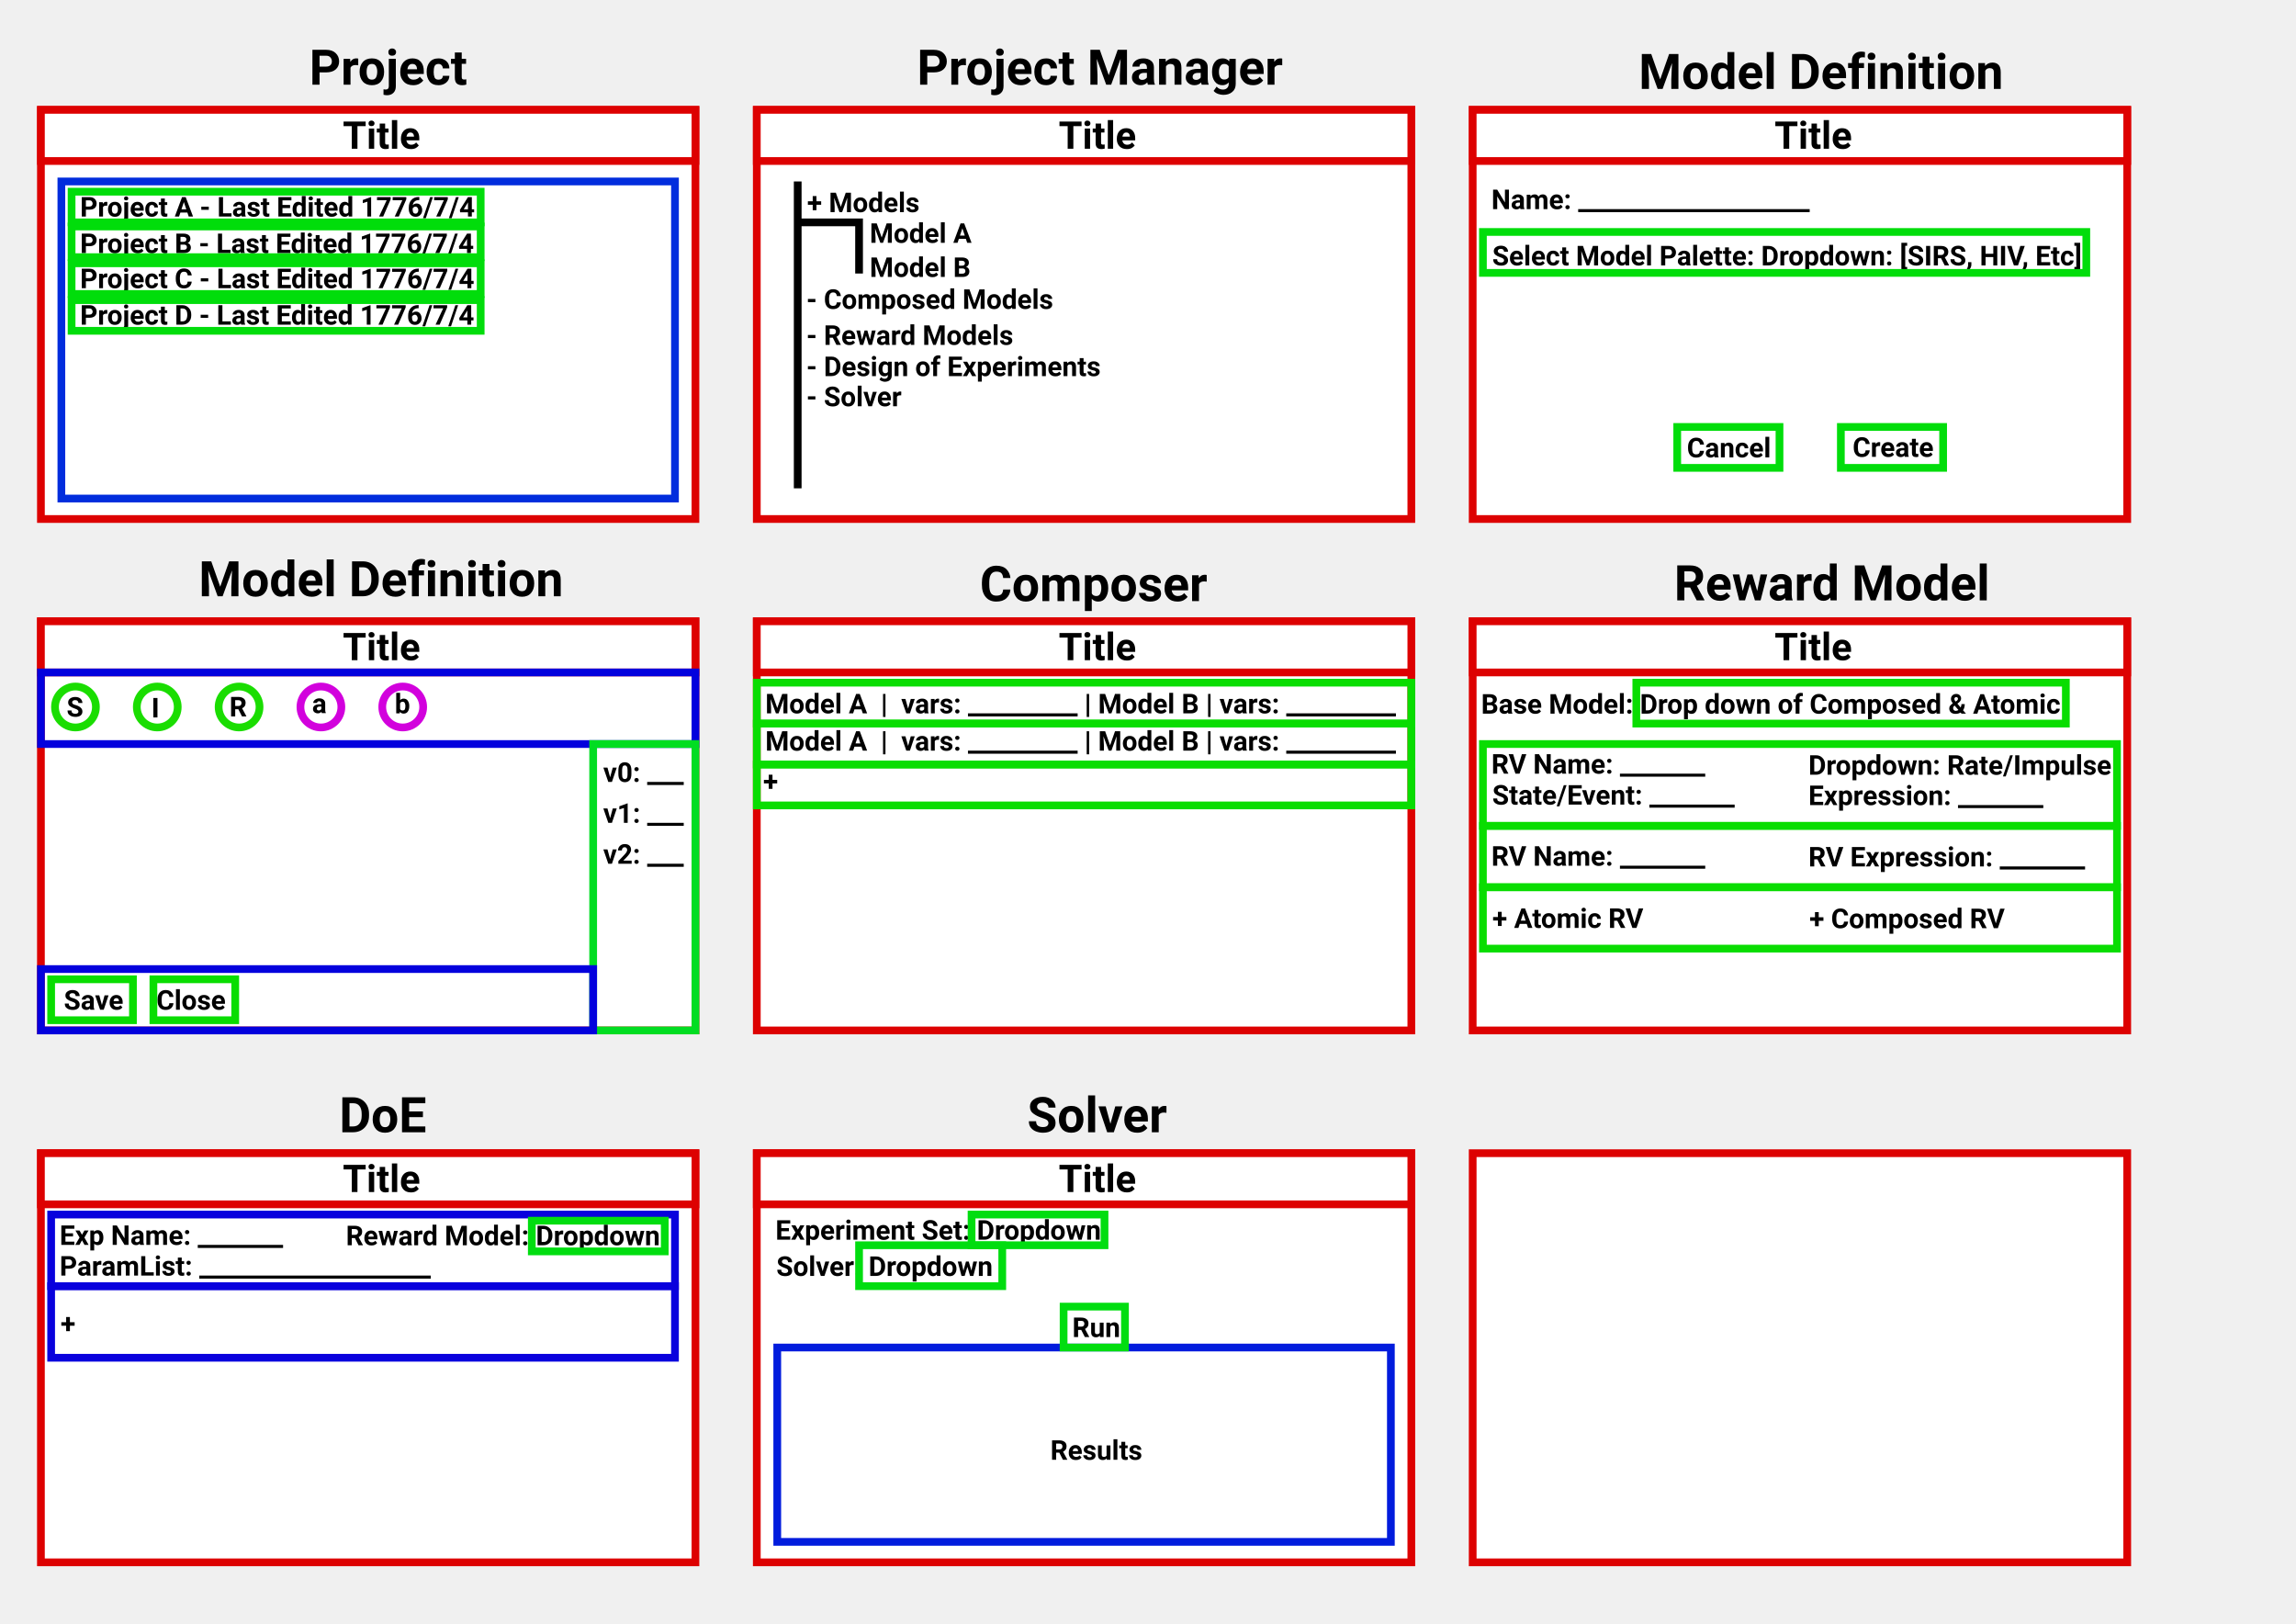
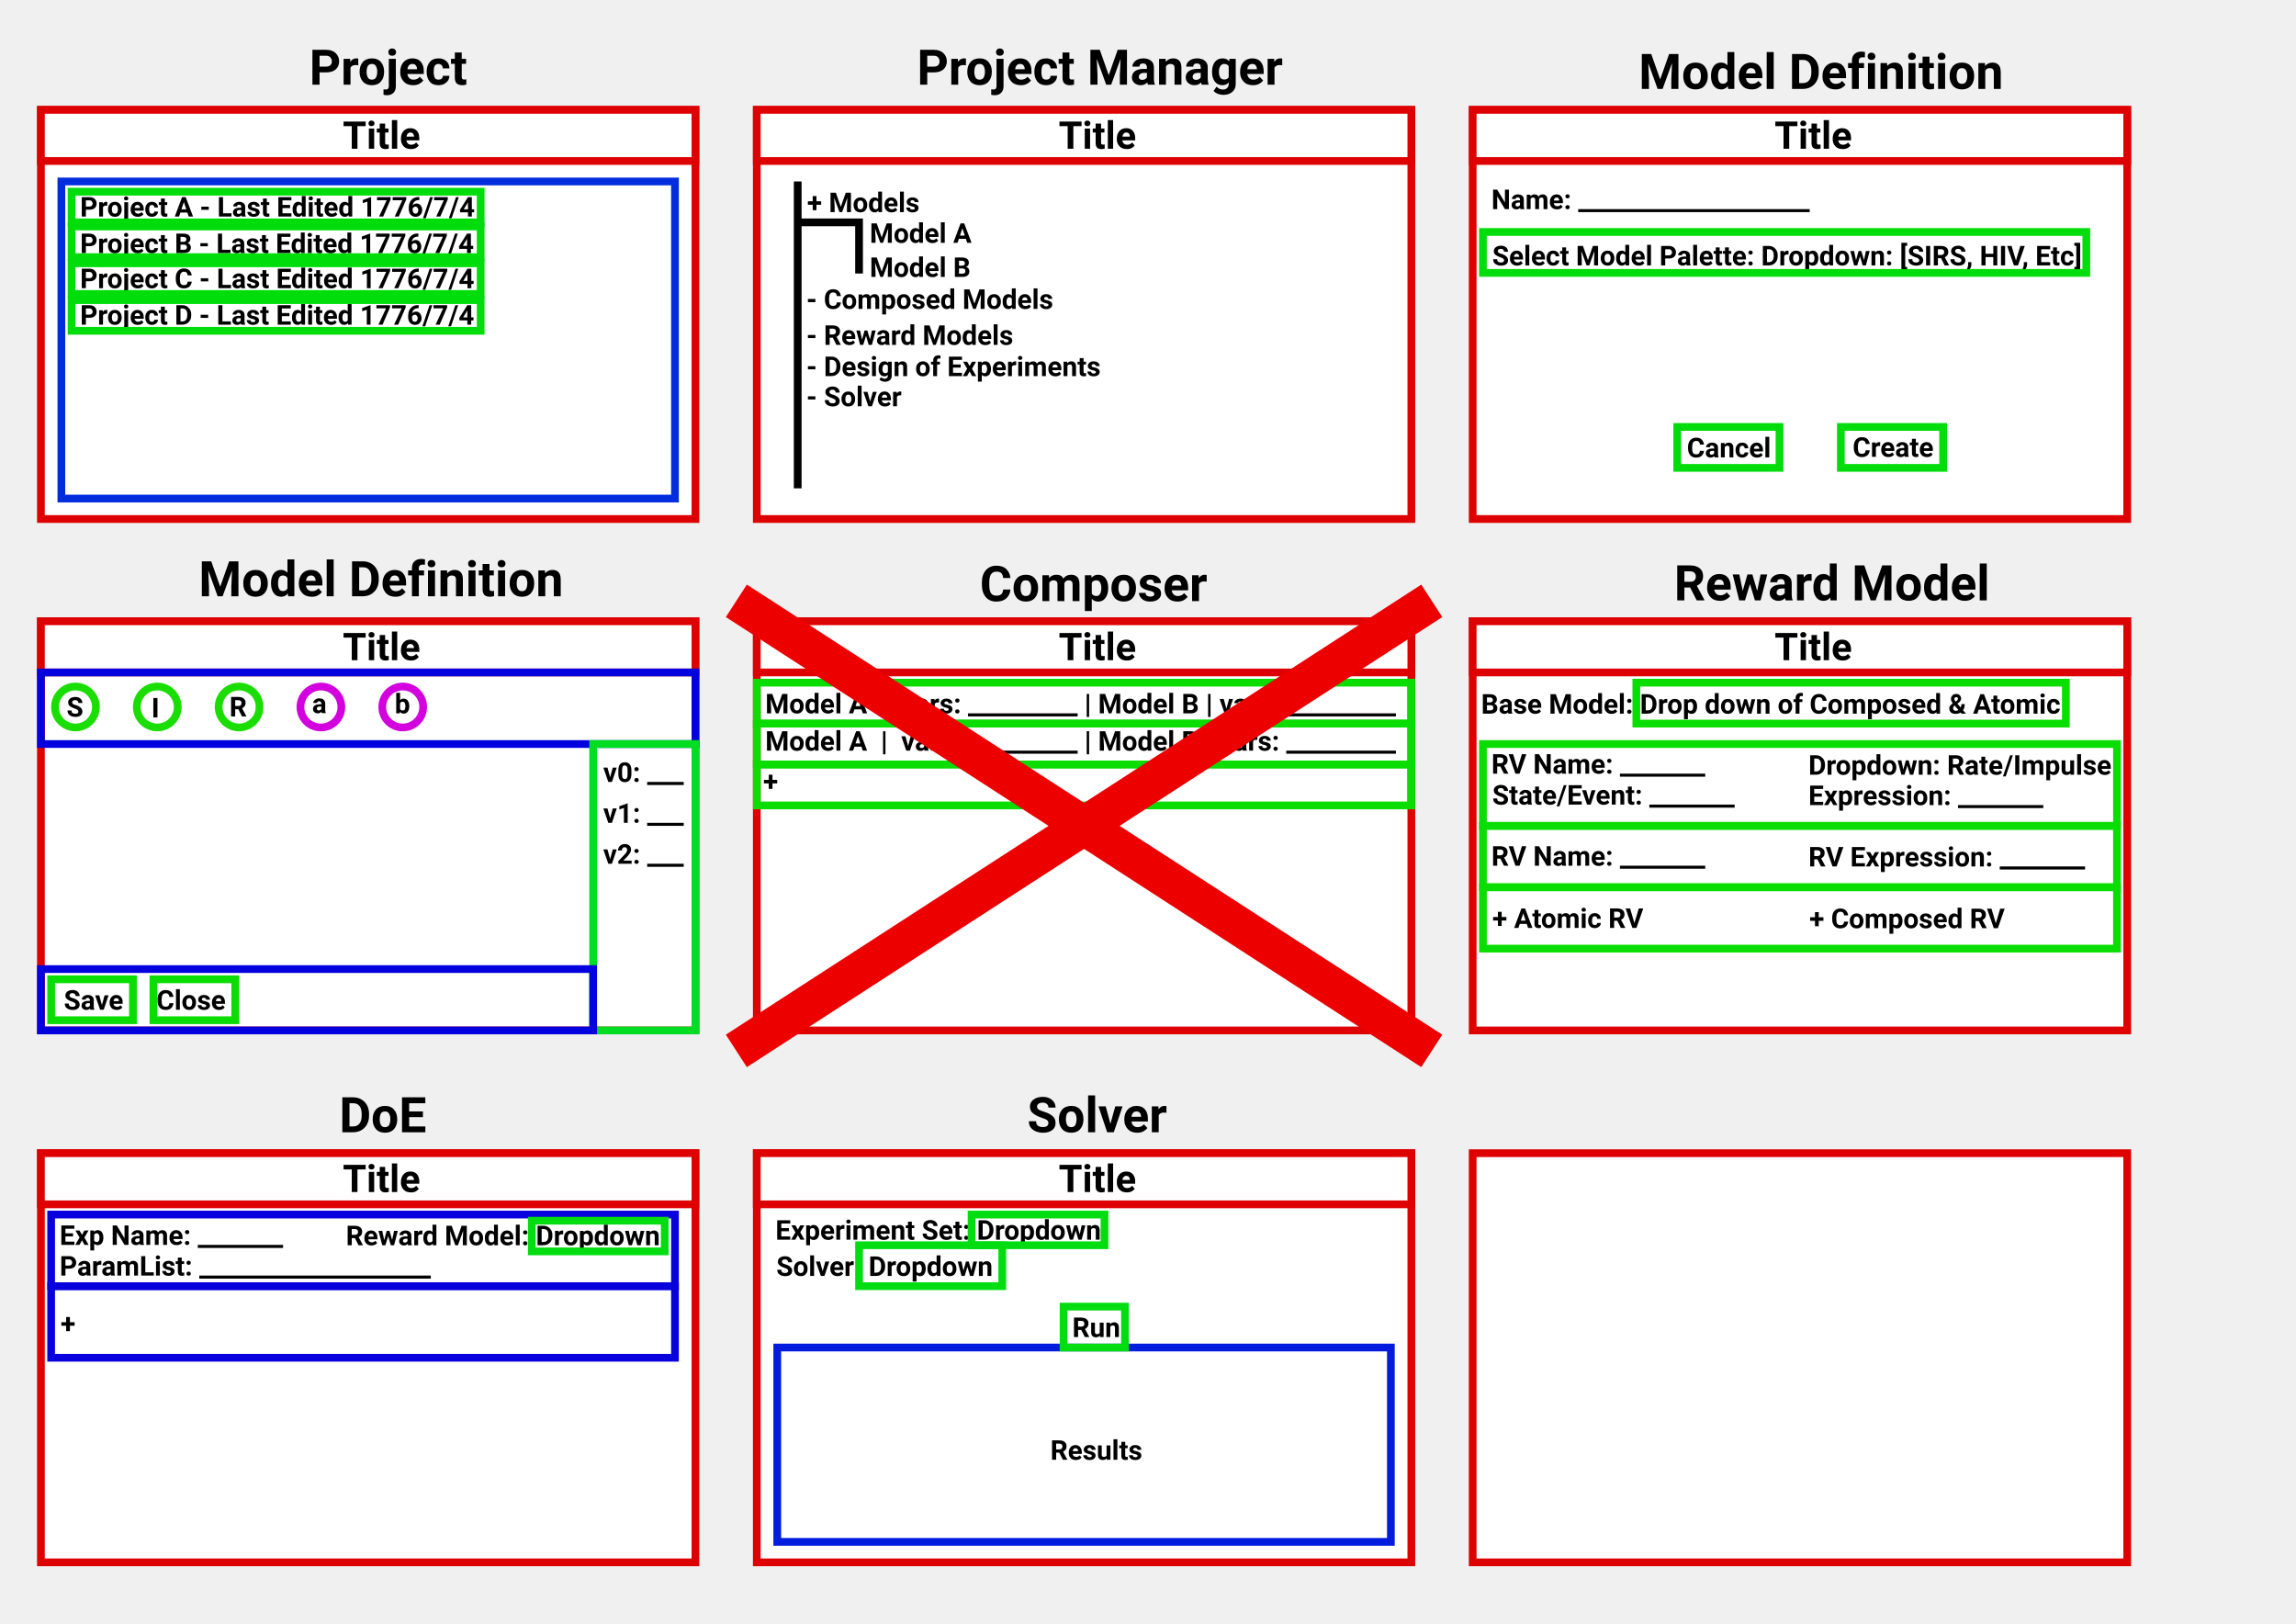
<svg xmlns="http://www.w3.org/2000/svg" width="297mm" height="210mm" viewBox="0 0 297 210" version="1.1" id="svg8">
  <defs id="defs2" />
  <g id="layer1" transform="translate(0,-87)">
    <rect style="opacity:1;fill:#ffffff;fill-opacity:1;stroke:#dd0101;stroke-width:1;stroke-miterlimit:4;stroke-dasharray:none;stroke-dashoffset:0;stroke-opacity:1" id="rect827" width="84.667" height="52.917" x="5.292" y="101.208" />
    <text xml:space="preserve" style="font-style:normal;font-variant:normal;font-weight:bold;font-stretch:normal;font-size:6.35px;line-height:1.25;font-family:Roboto;-inkscape-font-specification:'Roboto Bold';letter-spacing:0px;word-spacing:0px;fill:#000000;fill-opacity:1;stroke:none;stroke-width:0.265" x="40.007" y="97.956" id="text831">
      <tspan id="tspan829" x="40.007" y="97.956" style="stroke-width:0.265">Project</tspan>
    </text>
    <rect y="101.208" x="190.5" height="52.917" width="84.667" id="rect833" style="opacity:1;fill:#ffffff;fill-opacity:1;stroke:#dd0101;stroke-width:1;stroke-miterlimit:4;stroke-dasharray:none;stroke-dashoffset:0;stroke-opacity:1" />
    <text xml:space="preserve" style="font-style:normal;font-variant:normal;font-weight:bold;font-stretch:normal;font-size:6.35px;line-height:1.25;font-family:Roboto;-inkscape-font-specification:'Roboto Bold';letter-spacing:0px;word-spacing:0px;fill:#000000;fill-opacity:1;stroke:none;stroke-width:0.265" x="211.972" y="98.5" id="text837">
      <tspan id="tspan835" x="211.972" y="98.5" style="stroke-width:0.265">Model Definition</tspan>
    </text>
    <rect style="opacity:1;fill:#ffffff;fill-opacity:1;stroke:#dd0101;stroke-width:1;stroke-miterlimit:4;stroke-dasharray:none;stroke-dashoffset:0;stroke-opacity:1" id="rect839" width="84.667" height="52.917" x="97.896" y="101.208" />
    <rect y="167.354" x="5.292" height="52.917" width="84.667" id="rect841" style="opacity:1;fill:#ffffff;fill-opacity:1;stroke:#dd0101;stroke-width:1;stroke-miterlimit:4;stroke-dasharray:none;stroke-dashoffset:0;stroke-opacity:1" />
    <rect style="opacity:1;fill:#ffffff;fill-opacity:1;stroke:#dd0101;stroke-width:1;stroke-miterlimit:4;stroke-dasharray:none;stroke-dashoffset:0;stroke-opacity:1" id="rect843" width="84.667" height="52.917" x="97.896" y="167.354" />
    <rect y="167.354" x="190.5" height="52.917" width="84.667" id="rect845" style="opacity:1;fill:#ffffff;fill-opacity:1;stroke:#dd0101;stroke-width:1;stroke-miterlimit:4;stroke-dasharray:none;stroke-dashoffset:0;stroke-opacity:1" />
    <rect style="opacity:1;fill:#ffffff;fill-opacity:1;stroke:#dd0101;stroke-width:1;stroke-miterlimit:4;stroke-dasharray:none;stroke-dashoffset:0;stroke-opacity:1" id="rect847" width="84.667" height="52.917" x="5.292" y="236.146" />
    <rect y="236.146" x="97.896" height="52.917" width="84.667" id="rect849" style="opacity:1;fill:#ffffff;fill-opacity:1;stroke:#dd0101;stroke-width:1;stroke-miterlimit:4;stroke-dasharray:none;stroke-dashoffset:0;stroke-opacity:1" />
    <rect style="opacity:1;fill:#ffffff;fill-opacity:1;stroke:#dd0101;stroke-width:1;stroke-miterlimit:4;stroke-dasharray:none;stroke-dashoffset:0;stroke-opacity:1" id="rect851" width="84.667" height="52.917" x="190.5" y="236.146" />
    <rect style="opacity:1;fill:#ffffff;fill-opacity:1;stroke:#dd0101;stroke-width:1;stroke-miterlimit:4;stroke-dasharray:none;stroke-dashoffset:0;stroke-opacity:1" id="rect853" width="84.667" height="6.615" x="5.292" y="101.208" />
    <text xml:space="preserve" style="font-style:normal;font-variant:normal;font-weight:bold;font-stretch:normal;font-size:6.35px;line-height:1.25;font-family:Roboto;-inkscape-font-specification:'Roboto Bold';letter-spacing:0px;word-spacing:0px;fill:#000000;fill-opacity:1;stroke:none;stroke-width:0.265" x="44.347" y="106.235" id="text857">
      <tspan id="tspan855" x="44.347" y="106.235" style="font-size:4.939px;stroke-width:0.265">Title</tspan>
    </text>
    <rect y="101.208" x="190.5" height="6.615" width="84.667" id="rect865" style="opacity:1;fill:#ffffff;fill-opacity:1;stroke:#dd0101;stroke-width:1;stroke-miterlimit:4;stroke-dasharray:none;stroke-dashoffset:0;stroke-opacity:1" />
    <text id="text869" y="106.235" x="229.556" style="font-style:normal;font-variant:normal;font-weight:bold;font-stretch:normal;font-size:6.35px;line-height:1.25;font-family:Roboto;-inkscape-font-specification:'Roboto Bold';letter-spacing:0px;word-spacing:0px;fill:#000000;fill-opacity:1;stroke:none;stroke-width:0.265" xml:space="preserve">
      <tspan style="font-size:4.939px;stroke-width:0.265" y="106.235" x="229.556" id="tspan867">Title</tspan>
    </text>
    <rect style="opacity:1;fill:#ffffff;fill-opacity:1;stroke:#012ddd;stroke-width:1;stroke-miterlimit:4;stroke-dasharray:none;stroke-dashoffset:0;stroke-opacity:1" id="rect893" width="79.375" height="41.01" x="7.938" y="110.469" />
    <text xml:space="preserve" style="font-style:normal;font-variant:normal;font-weight:bold;font-stretch:normal;font-size:3.528px;line-height:1.25;font-family:Roboto;-inkscape-font-specification:'Roboto Bold';letter-spacing:0px;word-spacing:0px;fill:#000000;fill-opacity:1;stroke:none;stroke-width:0.265" x="10.359" y="115.008" id="text897">
      <tspan id="tspan895" x="10.359" y="115.008" style="stroke-width:0.265">Project A - Last Edited 1776/7/4</tspan>
    </text>
    <text id="text901" y="119.729" x="10.359" style="font-style:normal;font-variant:normal;font-weight:bold;font-stretch:normal;font-size:3.528px;line-height:1.25;font-family:Roboto;-inkscape-font-specification:'Roboto Bold';letter-spacing:0px;word-spacing:0px;fill:#000000;fill-opacity:1;stroke:none;stroke-width:0.265" xml:space="preserve">
      <tspan style="stroke-width:0.265" y="119.729" x="10.359" id="tspan899">Project B - Last Edited 1776/7/4</tspan>
    </text>
    <text xml:space="preserve" style="font-style:normal;font-variant:normal;font-weight:bold;font-stretch:normal;font-size:3.528px;line-height:1.25;font-family:Roboto;-inkscape-font-specification:'Roboto Bold';letter-spacing:0px;word-spacing:0px;fill:#000000;fill-opacity:1;stroke:none;stroke-width:0.265" x="10.359" y="124.268" id="text905">
      <tspan id="tspan903" x="10.359" y="124.268" style="stroke-width:0.265">Project C - Last Edited 1776/7/4</tspan>
    </text>
    <text id="text909" y="128.99" x="10.359" style="font-style:normal;font-variant:normal;font-weight:bold;font-stretch:normal;font-size:3.528px;line-height:1.25;font-family:Roboto;-inkscape-font-specification:'Roboto Bold';letter-spacing:0px;word-spacing:0px;fill:#000000;fill-opacity:1;stroke:none;stroke-width:0.265" xml:space="preserve">
      <tspan style="stroke-width:0.265" y="128.99" x="10.359" id="tspan907">Project D - Last Edited 1776/7/4</tspan>
    </text>
    <rect style="opacity:1;fill:none;fill-opacity:1;stroke:#01dd0b;stroke-width:1;stroke-miterlimit:4;stroke-dasharray:none;stroke-dashoffset:0;stroke-opacity:1" id="rect913" width="52.917" height="3.969" x="9.26" y="111.792" />
    <rect y="116.29" x="9.26" height="3.969" width="52.917" id="rect915" style="opacity:1;fill:none;fill-opacity:1;stroke:#01dd0b;stroke-width:1;stroke-miterlimit:4;stroke-dasharray:none;stroke-dashoffset:0;stroke-opacity:1" />
    <rect style="opacity:1;fill:none;fill-opacity:1;stroke:#01dd0b;stroke-width:1;stroke-miterlimit:4;stroke-dasharray:none;stroke-dashoffset:0;stroke-opacity:1" id="rect917" width="52.917" height="3.969" x="9.26" y="121.052" />
    <rect y="125.815" x="9.26" height="3.969" width="52.917" id="rect919" style="opacity:1;fill:none;fill-opacity:1;stroke:#01dd0b;stroke-width:1;stroke-miterlimit:4;stroke-dasharray:none;stroke-dashoffset:0;stroke-opacity:1" />
    <text xml:space="preserve" style="font-style:normal;font-variant:normal;font-weight:bold;font-stretch:normal;font-size:3.528px;line-height:1.25;font-family:Roboto;-inkscape-font-specification:'Roboto Bold';letter-spacing:0px;word-spacing:0px;fill:#000000;fill-opacity:1;stroke:none;stroke-width:0.265" x="193.027" y="121.324" id="text923">
      <tspan id="tspan921" x="193.027" y="121.324" style="stroke-width:0.265">Select Model Palette: Dropdown: [SIRS, HIV, Etc]</tspan>
    </text>
    <text xml:space="preserve" style="font-style:normal;font-variant:normal;font-weight:bold;font-stretch:normal;font-size:3.528px;line-height:1.25;font-family:Roboto;-inkscape-font-specification:'Roboto Bold';letter-spacing:0px;word-spacing:0px;fill:#000000;fill-opacity:1;stroke:none;stroke-width:0.265" x="192.922" y="114.048" id="text927">
      <tspan id="tspan925" x="192.922" y="114.048" style="stroke-width:0.265">Name: ___________________</tspan>
    </text>
    <text xml:space="preserve" style="font-style:normal;font-variant:normal;font-weight:bold;font-stretch:normal;font-size:3.528px;line-height:1.25;font-family:Roboto;-inkscape-font-specification:'Roboto Bold';letter-spacing:0px;word-spacing:0px;fill:#000000;fill-opacity:1;stroke:none;stroke-width:0.265" x="239.658" y="146.084" id="text931">
      <tspan id="tspan929" x="239.658" y="146.084" style="stroke-width:0.265">Create</tspan>
    </text>
    <text xml:space="preserve" style="font-style:normal;font-variant:normal;font-weight:bold;font-stretch:normal;font-size:3.528px;line-height:1.25;font-family:Roboto;-inkscape-font-specification:'Roboto Bold';letter-spacing:0px;word-spacing:0px;fill:#000000;fill-opacity:1;stroke:none;stroke-width:0.265" x="218.219" y="146.153" id="text935">
      <tspan id="tspan933" x="218.219" y="146.153" style="stroke-width:0.265">Cancel</tspan>
    </text>
    <rect style="opacity:1;fill:none;fill-opacity:1;stroke:#01dd0b;stroke-width:1;stroke-miterlimit:4;stroke-dasharray:none;stroke-dashoffset:0;stroke-opacity:1" id="rect937" width="13.229" height="5.292" x="216.958" y="142.219" />
    <rect style="opacity:1;fill:none;fill-opacity:1;stroke:#01dd0b;stroke-width:1;stroke-miterlimit:4;stroke-dasharray:none;stroke-dashoffset:0;stroke-opacity:1" id="rect939" width="13.229" height="5.292" x="238.125" y="142.219" />
    <rect style="opacity:1;fill:none;fill-opacity:1;stroke:#01dd0b;stroke-width:1;stroke-miterlimit:4;stroke-dasharray:none;stroke-dashoffset:0;stroke-opacity:1" id="rect941" width="78.052" height="5.292" x="191.823" y="117.001" />
    <rect y="101.208" x="97.896" height="6.615" width="84.667" id="rect943" style="opacity:1;fill:#ffffff;fill-opacity:1;stroke:#dd0101;stroke-width:1;stroke-miterlimit:4;stroke-dasharray:none;stroke-dashoffset:0;stroke-opacity:1" />
    <text id="text947" y="106.235" x="136.952" style="font-style:normal;font-variant:normal;font-weight:bold;font-stretch:normal;font-size:6.35px;line-height:1.25;font-family:Roboto;-inkscape-font-specification:'Roboto Bold';letter-spacing:0px;word-spacing:0px;fill:#000000;fill-opacity:1;stroke:none;stroke-width:0.265" xml:space="preserve">
      <tspan style="font-size:4.939px;stroke-width:0.265" y="106.235" x="136.952" id="tspan945">Title</tspan>
    </text>
    <path style="fill:none;stroke:#000000;stroke-width:1;stroke-linecap:butt;stroke-linejoin:miter;stroke-opacity:1;stroke-miterlimit:4;stroke-dasharray:none" d="m 103.188,110.469 v 39.688" id="path949" />
    <text xml:space="preserve" style="font-style:normal;font-variant:normal;font-weight:bold;font-stretch:normal;font-size:3.528px;line-height:1.25;font-family:Roboto;-inkscape-font-specification:'Roboto Bold';letter-spacing:0px;word-spacing:0px;fill:#000000;fill-opacity:1;stroke:none;stroke-width:0.265" x="104.412" y="114.438" id="text953">
      <tspan id="tspan951" x="104.412" y="114.438" style="stroke-width:0.265">+ Models</tspan>
    </text>
    <text xml:space="preserve" style="font-style:normal;font-variant:normal;font-weight:bold;font-stretch:normal;font-size:3.528px;line-height:1.25;font-family:Roboto;-inkscape-font-specification:'Roboto Bold';letter-spacing:0px;word-spacing:0px;fill:#000000;fill-opacity:1;stroke:none;stroke-width:0.265" x="104.321" y="126.95" id="text957">
      <tspan id="tspan955" x="104.321" y="126.95" style="stroke-width:0.265">- Composed Models</tspan>
    </text>
    <text xml:space="preserve" style="font-style:normal;font-variant:normal;font-weight:bold;font-stretch:normal;font-size:3.528px;line-height:1.25;font-family:Roboto;-inkscape-font-specification:'Roboto Bold';letter-spacing:0px;word-spacing:0px;fill:#000000;fill-opacity:1;stroke:none;stroke-width:0.265" x="104.321" y="131.601" id="text961">
      <tspan id="tspan959" x="104.321" y="131.601" style="stroke-width:0.265">- Reward Models</tspan>
    </text>
    <text xml:space="preserve" style="font-style:normal;font-variant:normal;font-weight:bold;font-stretch:normal;font-size:3.528px;line-height:1.25;font-family:Roboto;-inkscape-font-specification:'Roboto Bold';letter-spacing:0px;word-spacing:0px;fill:#000000;fill-opacity:1;stroke:none;stroke-width:0.265" x="112.503" y="118.406" id="text965">
      <tspan id="tspan963" x="112.503" y="118.406" style="stroke-width:0.265">Model A</tspan>
      <tspan x="112.503" y="122.816" style="stroke-width:0.265" id="tspan967">Model B</tspan>
    </text>
    <path style="fill:none;stroke:#000000;stroke-width:1;stroke-linecap:butt;stroke-linejoin:miter;stroke-opacity:1;stroke-miterlimit:4;stroke-dasharray:none" d="m 111.125,122.375 v -6.615 l -7.938,0" id="path969" />
    <text xml:space="preserve" style="font-style:normal;font-variant:normal;font-weight:bold;font-stretch:normal;font-size:3.528px;line-height:1.25;font-family:Roboto;-inkscape-font-specification:'Roboto Bold';letter-spacing:0px;word-spacing:0px;fill:#000000;fill-opacity:1;stroke:none;stroke-width:0.265" x="104.321" y="135.64" id="text973">
      <tspan id="tspan971" x="104.321" y="135.64" style="stroke-width:0.265">- Design of Experiments</tspan>
    </text>
    <text xml:space="preserve" style="font-style:normal;font-variant:normal;font-weight:bold;font-stretch:normal;font-size:3.528px;line-height:1.25;font-family:Roboto;-inkscape-font-specification:'Roboto Bold';letter-spacing:0px;word-spacing:0px;fill:#000000;fill-opacity:1;stroke:none;stroke-width:0.265" x="104.321" y="139.538" id="text977">
      <tspan id="tspan975" x="104.321" y="139.538" style="stroke-width:0.265">- Solver</tspan>
    </text>
    <rect y="167.354" x="5.292" height="6.615" width="84.667" id="rect979" style="opacity:1;fill:#ffffff;fill-opacity:1;stroke:#dd0101;stroke-width:1;stroke-miterlimit:4;stroke-dasharray:none;stroke-dashoffset:0;stroke-opacity:1" />
    <text id="text983" y="172.381" x="44.347" style="font-style:normal;font-variant:normal;font-weight:bold;font-stretch:normal;font-size:6.35px;line-height:1.25;font-family:Roboto;-inkscape-font-specification:'Roboto Bold';letter-spacing:0px;word-spacing:0px;fill:#000000;fill-opacity:1;stroke:none;stroke-width:0.265" xml:space="preserve">
      <tspan style="font-size:4.939px;stroke-width:0.265" y="172.381" x="44.347" id="tspan981">Title</tspan>
    </text>
    <rect style="opacity:1;fill:none;fill-opacity:1;stroke:#0301dd;stroke-width:1;stroke-miterlimit:4;stroke-dasharray:none;stroke-dashoffset:0;stroke-opacity:1" id="rect985" width="84.667" height="9.26" x="5.292" y="173.969" />
    <circle style="opacity:1;fill:none;fill-opacity:1;stroke:#1add01;stroke-width:1;stroke-miterlimit:4;stroke-dasharray:none;stroke-dashoffset:0;stroke-opacity:1" id="path987" cx="9.76" cy="178.438" r="2.646" />
    <circle r="2.646" cy="178.438" cx="20.344" id="circle989" style="opacity:1;fill:none;fill-opacity:1;stroke:#1add01;stroke-width:1;stroke-miterlimit:4;stroke-dasharray:none;stroke-dashoffset:0;stroke-opacity:1" />
    <text xml:space="preserve" style="font-style:normal;font-variant:normal;font-weight:bold;font-stretch:normal;font-size:3.528px;line-height:1.25;font-family:Roboto;-inkscape-font-specification:'Roboto Bold';letter-spacing:0px;word-spacing:0px;fill:#000000;fill-opacity:1;stroke:none;stroke-width:0.265" x="8.612" y="179.686" id="text993">
      <tspan id="tspan991" x="8.612" y="179.686" style="stroke-width:0.265">S</tspan>
    </text>
    <text xml:space="preserve" style="font-style:normal;font-variant:normal;font-weight:bold;font-stretch:normal;font-size:3.528px;line-height:1.25;font-family:Roboto;-inkscape-font-specification:'Roboto Bold';letter-spacing:0px;word-spacing:0px;fill:#000000;fill-opacity:1;stroke:none;stroke-width:0.265" x="19.587" y="179.79" id="text997">
      <tspan id="tspan995" x="19.587" y="179.79" style="stroke-width:0.265">I</tspan>
    </text>
    <text xml:space="preserve" style="font-style:normal;font-variant:normal;font-weight:bold;font-stretch:normal;font-size:3.528px;line-height:1.25;font-family:Roboto;-inkscape-font-specification:'Roboto Bold';letter-spacing:0px;word-spacing:0px;fill:#000000;fill-opacity:1;stroke:none;stroke-width:0.265" x="29.674" y="179.652" id="text1001">
      <tspan id="tspan999" x="29.674" y="179.652" style="stroke-width:0.265">R</tspan>
    </text>
    <circle style="opacity:1;fill:none;fill-opacity:1;stroke:#1add01;stroke-width:1;stroke-miterlimit:4;stroke-dasharray:none;stroke-dashoffset:0;stroke-opacity:1" id="circle1003" cx="30.927" cy="178.438" r="2.646" />
    <circle style="opacity:1;fill:none;fill-opacity:1;stroke:#d201dd;stroke-width:1;stroke-miterlimit:4;stroke-dasharray:none;stroke-dashoffset:0;stroke-opacity:1" id="circle1005" cx="41.51" cy="178.438" r="2.646" />
    <circle r="2.646" cy="178.438" cx="52.094" id="circle1007" style="opacity:1;fill:none;fill-opacity:1;stroke:#d201dd;stroke-width:1;stroke-miterlimit:4;stroke-dasharray:none;stroke-dashoffset:0;stroke-opacity:1" />
    <text xml:space="preserve" style="font-style:normal;font-variant:normal;font-weight:bold;font-stretch:normal;font-size:3.528px;line-height:1.25;font-family:Roboto;-inkscape-font-specification:'Roboto Bold';letter-spacing:0px;word-spacing:0px;fill:#000000;fill-opacity:1;stroke:none;stroke-width:0.265" x="40.364" y="179.226" id="text1011">
      <tspan id="tspan1009" x="40.364" y="179.226" style="stroke-width:0.265">a</tspan>
    </text>
    <text xml:space="preserve" style="font-style:normal;font-variant:normal;font-weight:bold;font-stretch:normal;font-size:3.528px;line-height:1.25;font-family:Roboto;-inkscape-font-specification:'Roboto Bold';letter-spacing:0px;word-spacing:0px;fill:#000000;fill-opacity:1;stroke:none;stroke-width:0.265" x="51.065" y="179.26" id="text1015">
      <tspan id="tspan1013" x="51.065" y="179.26" style="stroke-width:0.265">b</tspan>
    </text>
    <rect style="opacity:1;fill:none;fill-opacity:1;stroke:#01dd22;stroke-width:1;stroke-miterlimit:4;stroke-dasharray:none;stroke-dashoffset:0;stroke-opacity:1" id="rect1017" width="13.229" height="37.042" x="76.729" y="183.229" />
    <text xml:space="preserve" style="font-style:normal;font-variant:normal;font-weight:bold;font-stretch:normal;font-size:3.528px;line-height:1.25;font-family:Roboto;-inkscape-font-specification:'Roboto Bold';letter-spacing:0px;word-spacing:0px;fill:#000000;fill-opacity:1;stroke:none;stroke-width:0.265" x="78.03" y="188.132" id="text1021">
      <tspan id="tspan1019" x="78.03" y="188.132" style="stroke-width:0.265">v0: ___</tspan>
    </text>
    <text id="text1025" y="193.423" x="78.03" style="font-style:normal;font-variant:normal;font-weight:bold;font-stretch:normal;font-size:3.528px;line-height:1.25;font-family:Roboto;-inkscape-font-specification:'Roboto Bold';letter-spacing:0px;word-spacing:0px;fill:#000000;fill-opacity:1;stroke:none;stroke-width:0.265" xml:space="preserve">
      <tspan style="stroke-width:0.265" y="193.423" x="78.03" id="tspan1023">v1: ___</tspan>
    </text>
    <text xml:space="preserve" style="font-style:normal;font-variant:normal;font-weight:bold;font-stretch:normal;font-size:3.528px;line-height:1.25;font-family:Roboto;-inkscape-font-specification:'Roboto Bold';letter-spacing:0px;word-spacing:0px;fill:#000000;fill-opacity:1;stroke:none;stroke-width:0.265" x="78.03" y="198.715" id="text1029">
      <tspan id="tspan1027" x="78.03" y="198.715" style="stroke-width:0.265">v2: ___</tspan>
    </text>
    <rect style="opacity:1;fill:none;fill-opacity:1;stroke:#0301dd;stroke-width:1;stroke-miterlimit:4;stroke-dasharray:none;stroke-dashoffset:0;stroke-opacity:1" id="rect1037" width="71.438" height="7.938" x="5.292" y="212.333" />
    <text xml:space="preserve" style="font-style:normal;font-variant:normal;font-weight:bold;font-stretch:normal;font-size:3.528px;line-height:1.25;font-family:Roboto;-inkscape-font-specification:'Roboto Bold';letter-spacing:0px;word-spacing:0px;fill:#000000;fill-opacity:1;stroke:none;stroke-width:0.265" x="8.258" y="217.591" id="text1041">
      <tspan id="tspan1039" x="8.258" y="217.591" style="stroke-width:0.265">Save</tspan>
    </text>
    <text xml:space="preserve" style="font-style:normal;font-variant:normal;font-weight:bold;font-stretch:normal;font-size:3.528px;line-height:1.25;font-family:Roboto;-inkscape-font-specification:'Roboto Bold';letter-spacing:0px;word-spacing:0px;fill:#000000;fill-opacity:1;stroke:none;stroke-width:0.265" x="20.233" y="217.591" id="text1045">
      <tspan id="tspan1043" x="20.233" y="217.591" style="stroke-width:0.265">Close</tspan>
    </text>
    <rect style="opacity:1;fill:none;fill-opacity:1;stroke:#09dd01;stroke-width:1;stroke-miterlimit:4;stroke-dasharray:none;stroke-dashoffset:0;stroke-opacity:1" id="rect1051" width="10.583" height="5.292" x="6.615" y="213.656" />
    <rect style="opacity:1;fill:none;fill-opacity:1;stroke:#09dd01;stroke-width:1;stroke-miterlimit:4;stroke-dasharray:none;stroke-dashoffset:0;stroke-opacity:1" id="rect1053" width="10.583" height="5.292" x="19.844" y="213.656" />
    <text id="text1061" y="97.956" x="118.619" style="font-style:normal;font-variant:normal;font-weight:bold;font-stretch:normal;font-size:6.35px;line-height:1.25;font-family:Roboto;-inkscape-font-specification:'Roboto Bold';letter-spacing:0px;word-spacing:0px;fill:#000000;fill-opacity:1;stroke:none;stroke-width:0.265" xml:space="preserve">
      <tspan style="stroke-width:0.265" y="97.956" x="118.619" id="tspan1059">Project Manager</tspan>
    </text>
    <text id="text1065" y="164.117" x="25.705" style="font-style:normal;font-variant:normal;font-weight:bold;font-stretch:normal;font-size:6.35px;line-height:1.25;font-family:Roboto;-inkscape-font-specification:'Roboto Bold';letter-spacing:0px;word-spacing:0px;fill:#000000;fill-opacity:1;stroke:none;stroke-width:0.265" xml:space="preserve">
      <tspan style="stroke-width:0.265" y="164.117" x="25.705" id="tspan1063">Model Definition</tspan>
    </text>
    <rect style="opacity:1;fill:#ffffff;fill-opacity:1;stroke:#dd0101;stroke-width:1;stroke-miterlimit:4;stroke-dasharray:none;stroke-dashoffset:0;stroke-opacity:1" id="rect1067" width="84.667" height="6.615" x="97.896" y="167.354" />
    <text xml:space="preserve" style="font-style:normal;font-variant:normal;font-weight:bold;font-stretch:normal;font-size:6.35px;line-height:1.25;font-family:Roboto;-inkscape-font-specification:'Roboto Bold';letter-spacing:0px;word-spacing:0px;fill:#000000;fill-opacity:1;stroke:none;stroke-width:0.265" x="136.952" y="172.381" id="text1071">
      <tspan id="tspan1069" x="136.952" y="172.381" style="font-size:4.939px;stroke-width:0.265">Title</tspan>
    </text>
    <text xml:space="preserve" style="font-style:normal;font-variant:normal;font-weight:bold;font-stretch:normal;font-size:3.528px;line-height:1.25;font-family:Roboto;-inkscape-font-specification:'Roboto Bold';letter-spacing:0px;word-spacing:0px;fill:#000000;fill-opacity:1;stroke:none;stroke-width:0.265" x="98.995" y="179.26" id="text1075">
      <tspan id="tspan1073" x="98.995" y="179.26" style="stroke-width:0.265">Model A  |  vars: _________ | Model B | vars: _________ </tspan>
    </text>
    <text xml:space="preserve" style="font-style:normal;font-variant:normal;font-weight:bold;font-stretch:normal;font-size:3.528px;line-height:1.25;font-family:Roboto;-inkscape-font-specification:'Roboto Bold';letter-spacing:0px;word-spacing:0px;fill:#000000;fill-opacity:1;stroke:none;stroke-width:0.265" x="115.094" y="192.49" id="text1079">
      <tspan id="tspan1077" x="115.094" y="195.576" style="stroke-width:0.265" />
    </text>
    <rect style="opacity:1;fill:none;fill-opacity:1;stroke:#09dd01;stroke-width:1;stroke-miterlimit:4;stroke-dasharray:none;stroke-dashoffset:0;stroke-opacity:1" id="rect1091" width="84.667" height="5.292" x="97.896" y="175.292" />
    <rect y="185.875" x="97.896" height="5.292" width="84.667" id="rect1093" style="opacity:1;fill:none;fill-opacity:1;stroke:#09dd01;stroke-width:1;stroke-miterlimit:4;stroke-dasharray:none;stroke-dashoffset:0;stroke-opacity:1" />
    <text xml:space="preserve" style="font-style:normal;font-variant:normal;font-weight:bold;font-stretch:normal;font-size:3.528px;line-height:1.25;font-family:Roboto;-inkscape-font-specification:'Roboto Bold';letter-spacing:0px;word-spacing:0px;fill:#000000;fill-opacity:1;stroke:none;stroke-width:0.265" x="98.724" y="189.275" id="text1097">
      <tspan id="tspan1095" x="98.724" y="189.275" style="stroke-width:0.265">+</tspan>
    </text>
    <text id="text1101" y="184.087" x="98.995" style="font-style:normal;font-variant:normal;font-weight:bold;font-stretch:normal;font-size:3.528px;line-height:1.25;font-family:Roboto;-inkscape-font-specification:'Roboto Bold';letter-spacing:0px;word-spacing:0px;fill:#000000;fill-opacity:1;stroke:none;stroke-width:0.265" xml:space="preserve">
      <tspan style="stroke-width:0.265" y="184.087" x="98.995" id="tspan1099">Model A  |  vars: _________ | Model B | vars: _________ </tspan>
    </text>
    <rect y="180.583" x="97.896" height="5.292" width="84.667" id="rect1103" style="opacity:1;fill:none;fill-opacity:1;stroke:#09dd01;stroke-width:1;stroke-miterlimit:4;stroke-dasharray:none;stroke-dashoffset:0;stroke-opacity:1" />
    <text xml:space="preserve" style="font-style:normal;font-variant:normal;font-weight:bold;font-stretch:normal;font-size:3.528px;line-height:1.25;font-family:Roboto;-inkscape-font-specification:'Roboto Bold';letter-spacing:0px;word-spacing:0px;fill:#000000;fill-opacity:1;stroke:none;stroke-width:0.265" x="121.708" y="162.062" id="text1107">
      <tspan id="tspan1105" x="121.708" y="165.149" style="stroke-width:0.265" />
    </text>
    <text xml:space="preserve" style="font-style:normal;font-variant:normal;font-weight:bold;font-stretch:normal;font-size:6.35px;line-height:1.25;font-family:Roboto;-inkscape-font-specification:'Roboto Bold';letter-spacing:0px;word-spacing:0px;fill:#000000;fill-opacity:1;stroke:none;stroke-width:0.265" x="126.751" y="164.741" id="text1111">
      <tspan id="tspan1109" x="126.751" y="164.741" style="stroke-width:0.265">Composer</tspan>
    </text>
    <text xml:space="preserve" style="font-style:normal;font-variant:normal;font-weight:bold;font-stretch:normal;font-size:3.528px;line-height:1.25;font-family:Roboto;-inkscape-font-specification:'Roboto Bold';letter-spacing:0px;word-spacing:0px;fill:#000000;fill-opacity:1;stroke:none;stroke-width:0.265" x="209.021" y="162.062" id="text1115">
      <tspan id="tspan1113" x="209.021" y="165.149" style="stroke-width:0.265" />
    </text>
    <text id="text1119" y="164.646" x="216.555" style="font-style:normal;font-variant:normal;font-weight:bold;font-stretch:normal;font-size:6.35px;line-height:1.25;font-family:Roboto;-inkscape-font-specification:'Roboto Bold';letter-spacing:0px;word-spacing:0px;fill:#000000;fill-opacity:1;stroke:none;stroke-width:0.265" xml:space="preserve">
      <tspan style="stroke-width:0.265" y="164.646" x="216.555" id="tspan1117">Reward Model</tspan>
    </text>
    <text id="text1123" y="179.297" x="191.599" style="font-style:normal;font-variant:normal;font-weight:bold;font-stretch:normal;font-size:3.528px;line-height:1.25;font-family:Roboto;-inkscape-font-specification:'Roboto Bold';letter-spacing:0px;word-spacing:0px;fill:#000000;fill-opacity:1;stroke:none;stroke-width:0.265" xml:space="preserve">
      <tspan style="stroke-width:0.265" y="179.297" x="191.599" id="tspan1121">Base Model: Drop down of Composed &amp; Atomic</tspan>
    </text>
    <rect y="167.354" x="190.5" height="6.615" width="84.667" id="rect1125" style="opacity:1;fill:#ffffff;fill-opacity:1;stroke:#dd0101;stroke-width:1;stroke-miterlimit:4;stroke-dasharray:none;stroke-dashoffset:0;stroke-opacity:1" />
    <text id="text1129" y="172.381" x="229.556" style="font-style:normal;font-variant:normal;font-weight:bold;font-stretch:normal;font-size:6.35px;line-height:1.25;font-family:Roboto;-inkscape-font-specification:'Roboto Bold';letter-spacing:0px;word-spacing:0px;fill:#000000;fill-opacity:1;stroke:none;stroke-width:0.265" xml:space="preserve">
      <tspan style="font-size:4.939px;stroke-width:0.265" y="172.381" x="229.556" id="tspan1127">Title</tspan>
    </text>
    <rect style="opacity:1;fill:none;fill-opacity:1;stroke:#09dd01;stroke-width:1;stroke-miterlimit:4;stroke-dasharray:none;stroke-dashoffset:0;stroke-opacity:1" id="rect1131" width="55.562" height="5.292" x="211.667" y="175.292" />
    <text xml:space="preserve" style="font-style:normal;font-variant:normal;font-weight:bold;font-stretch:normal;font-size:3.528px;line-height:1.25;font-family:Roboto;-inkscape-font-specification:'Roboto Bold';letter-spacing:0px;word-spacing:0px;fill:#000000;fill-opacity:1;stroke:none;stroke-width:0.265" x="192.922" y="187.06" id="text1135">
      <tspan id="tspan1133" x="192.922" y="187.06" style="stroke-width:0.265">RV Name: _______</tspan>
    </text>
    <text xml:space="preserve" style="font-style:normal;font-variant:normal;font-weight:bold;font-stretch:normal;font-size:3.528px;line-height:1.25;font-family:Roboto;-inkscape-font-specification:'Roboto Bold';letter-spacing:0px;word-spacing:0px;fill:#000000;fill-opacity:1;stroke:none;stroke-width:0.265" x="233.932" y="187.198" id="text1139">
      <tspan id="tspan1137" x="233.932" y="187.198" style="stroke-width:0.265">Dropdown: Rate/Impulse</tspan>
    </text>
    <text xml:space="preserve" style="font-style:normal;font-variant:normal;font-weight:bold;font-stretch:normal;font-size:3.528px;line-height:1.25;font-family:Roboto;-inkscape-font-specification:'Roboto Bold';letter-spacing:0px;word-spacing:0px;fill:#000000;fill-opacity:1;stroke:none;stroke-width:0.265" x="193.027" y="191.063" id="text1143">
      <tspan id="tspan1141" x="193.027" y="191.063" style="stroke-width:0.265">State/Event: _______</tspan>
    </text>
    <text xml:space="preserve" style="font-style:normal;font-variant:normal;font-weight:bold;font-stretch:normal;font-size:3.528px;line-height:1.25;font-family:Roboto;-inkscape-font-specification:'Roboto Bold';letter-spacing:0px;word-spacing:0px;fill:#000000;fill-opacity:1;stroke:none;stroke-width:0.265" x="233.932" y="191.124" id="text1147">
      <tspan id="tspan1145" x="233.932" y="191.124" style="stroke-width:0.265">Expression: _______</tspan>
    </text>
    <rect style="opacity:1;fill:none;fill-opacity:1;stroke:#09dd01;stroke-width:1;stroke-miterlimit:4;stroke-dasharray:none;stroke-dashoffset:0;stroke-opacity:1" id="rect1149" width="82.021" height="10.583" x="191.823" y="183.229" />
    <text xml:space="preserve" style="font-style:normal;font-variant:normal;font-weight:bold;font-stretch:normal;font-size:3.528px;line-height:1.25;font-family:Roboto;-inkscape-font-specification:'Roboto Bold';letter-spacing:0px;word-spacing:0px;fill:#000000;fill-opacity:1;stroke:none;stroke-width:0.265" x="192.922" y="198.966" id="text1153">
      <tspan id="tspan1151" x="192.922" y="198.966" style="stroke-width:0.265">RV Name: _______</tspan>
    </text>
    <text xml:space="preserve" style="font-style:normal;font-variant:normal;font-weight:bold;font-stretch:normal;font-size:3.528px;line-height:1.25;font-family:Roboto;-inkscape-font-specification:'Roboto Bold';letter-spacing:0px;word-spacing:0px;fill:#000000;fill-opacity:1;stroke:none;stroke-width:0.265" x="233.932" y="199.061" id="text1157">
      <tspan id="tspan1155" x="233.932" y="199.061" style="stroke-width:0.265">RV Expression: _______</tspan>
    </text>
    <rect style="opacity:1;fill:none;fill-opacity:1;stroke:#09dd01;stroke-width:1;stroke-miterlimit:4;stroke-dasharray:none;stroke-dashoffset:0;stroke-opacity:1" id="rect1159" width="82.021" height="7.938" x="191.823" y="193.812" />
    <text xml:space="preserve" style="font-style:normal;font-variant:normal;font-weight:bold;font-stretch:normal;font-size:3.528px;line-height:1.25;font-family:Roboto;-inkscape-font-specification:'Roboto Bold';letter-spacing:0px;word-spacing:0px;fill:#000000;fill-opacity:1;stroke:none;stroke-width:0.265" x="193.048" y="207.007" id="text1163">
      <tspan id="tspan1161" x="193.048" y="207.007" style="stroke-width:0.265">+ Atomic RV</tspan>
    </text>
    <text xml:space="preserve" style="font-style:normal;font-variant:normal;font-weight:bold;font-stretch:normal;font-size:3.528px;line-height:1.25;font-family:Roboto;-inkscape-font-specification:'Roboto Bold';letter-spacing:0px;word-spacing:0px;fill:#000000;fill-opacity:1;stroke:none;stroke-width:0.265" x="234.058" y="207.042" id="text1167">
      <tspan id="tspan1165" x="234.058" y="207.042" style="stroke-width:0.265">+ Composed RV</tspan>
    </text>
    <rect style="opacity:1;fill:none;fill-opacity:1;stroke:#09dd01;stroke-width:1;stroke-miterlimit:4;stroke-dasharray:none;stroke-dashoffset:0;stroke-opacity:1" id="rect1169" width="82.021" height="7.938" x="191.823" y="201.75" />
    <rect style="opacity:1;fill:#ffffff;fill-opacity:1;stroke:#dd0101;stroke-width:1;stroke-miterlimit:4;stroke-dasharray:none;stroke-dashoffset:0;stroke-opacity:1" id="rect1171" width="84.667" height="6.615" x="5.292" y="236.146" />
    <text xml:space="preserve" style="font-style:normal;font-variant:normal;font-weight:bold;font-stretch:normal;font-size:6.35px;line-height:1.25;font-family:Roboto;-inkscape-font-specification:'Roboto Bold';letter-spacing:0px;word-spacing:0px;fill:#000000;fill-opacity:1;stroke:none;stroke-width:0.265" x="44.347" y="241.173" id="text1175">
      <tspan id="tspan1173" x="44.347" y="241.173" style="font-size:4.939px;stroke-width:0.265">Title</tspan>
    </text>
    <text xml:space="preserve" style="font-style:normal;font-variant:normal;font-weight:bold;font-stretch:normal;font-size:6.35px;line-height:1.25;font-family:Roboto;-inkscape-font-specification:'Roboto Bold';letter-spacing:0px;word-spacing:0px;fill:#000000;fill-opacity:1;stroke:none;stroke-width:0.265" x="43.877" y="233.438" id="text1179">
      <tspan id="tspan1177" x="43.877" y="233.438" style="stroke-width:0.265">DoE</tspan>
    </text>
    <text xml:space="preserve" style="font-style:normal;font-variant:normal;font-weight:bold;font-stretch:normal;font-size:3.528px;line-height:1.25;font-family:Roboto;-inkscape-font-specification:'Roboto Bold';letter-spacing:0px;word-spacing:0px;fill:#000000;fill-opacity:1;stroke:none;stroke-width:0.265" x="44.755" y="248.052" id="text1183">
      <tspan id="tspan1181" x="44.755" y="248.052" style="stroke-width:0.265">Reward Model: Dropdown</tspan>
    </text>
    <text xml:space="preserve" style="font-style:normal;font-variant:normal;font-weight:bold;font-stretch:normal;font-size:3.528px;line-height:1.25;font-family:Roboto;-inkscape-font-specification:'Roboto Bold';letter-spacing:0px;word-spacing:0px;fill:#000000;fill-opacity:1;stroke:none;stroke-width:0.265" x="7.714" y="251.978" id="text1187">
      <tspan id="tspan1185" x="7.714" y="251.978" style="stroke-width:0.265">ParamList: ___________________</tspan>
    </text>
    <rect style="opacity:1;fill:none;fill-opacity:1;stroke:#0901dd;stroke-width:1;stroke-miterlimit:4;stroke-dasharray:none;stroke-dashoffset:0;stroke-opacity:1" id="rect1189" width="80.698" height="9.26" x="6.615" y="244.083" />
    <rect style="opacity:1;fill:none;fill-opacity:1;stroke:#01dd10;stroke-width:1;stroke-miterlimit:4;stroke-dasharray:none;stroke-dashoffset:0;stroke-opacity:1" id="rect1191" width="17.198" height="3.969" x="68.792" y="244.877" />
    <text xml:space="preserve" style="font-style:normal;font-variant:normal;font-weight:bold;font-stretch:normal;font-size:3.528px;line-height:1.25;font-family:Roboto;-inkscape-font-specification:'Roboto Bold';letter-spacing:0px;word-spacing:0px;fill:#000000;fill-opacity:1;stroke:none;stroke-width:0.265" x="7.839" y="259.416" id="text1195">
      <tspan id="tspan1193" x="7.839" y="259.416" style="stroke-width:0.265">+</tspan>
    </text>
    <rect y="253.344" x="6.615" height="9.26" width="80.698" id="rect1197" style="opacity:1;fill:none;fill-opacity:1;stroke:#0901dd;stroke-width:1;stroke-miterlimit:4;stroke-dasharray:none;stroke-dashoffset:0;stroke-opacity:1" />
    <text xml:space="preserve" style="font-style:normal;font-variant:normal;font-weight:bold;font-stretch:normal;font-size:3.528px;line-height:1.25;font-family:Roboto;-inkscape-font-specification:'Roboto Bold';letter-spacing:0px;word-spacing:0px;fill:#000000;fill-opacity:1;stroke:none;stroke-width:0.265" x="7.714" y="248.009" id="text1201">
      <tspan id="tspan1199" x="7.714" y="248.009" style="stroke-width:0.265">Exp Name: _______</tspan>
    </text>
    <rect y="236.146" x="97.896" height="6.615" width="84.667" id="rect1203" style="opacity:1;fill:#ffffff;fill-opacity:1;stroke:#dd0101;stroke-width:1;stroke-miterlimit:4;stroke-dasharray:none;stroke-dashoffset:0;stroke-opacity:1" />
    <text id="text1207" y="241.173" x="136.952" style="font-style:normal;font-variant:normal;font-weight:bold;font-stretch:normal;font-size:6.35px;line-height:1.25;font-family:Roboto;-inkscape-font-specification:'Roboto Bold';letter-spacing:0px;word-spacing:0px;fill:#000000;fill-opacity:1;stroke:none;stroke-width:0.265" xml:space="preserve">
      <tspan style="font-size:4.939px;stroke-width:0.265" y="241.173" x="136.952" id="tspan1205">Title</tspan>
    </text>
    <text id="text1211" y="233.438" x="132.871" style="font-style:normal;font-variant:normal;font-weight:bold;font-stretch:normal;font-size:6.35px;line-height:1.25;font-family:Roboto;-inkscape-font-specification:'Roboto Bold';letter-spacing:0px;word-spacing:0px;fill:#000000;fill-opacity:1;stroke:none;stroke-width:0.265" xml:space="preserve">
      <tspan style="stroke-width:0.265" y="233.438" x="132.871" id="tspan1209">Solver</tspan>
    </text>
    <text xml:space="preserve" style="font-style:normal;font-variant:normal;font-weight:bold;font-stretch:normal;font-size:3.528px;line-height:1.25;font-family:Roboto;-inkscape-font-specification:'Roboto Bold';letter-spacing:0px;word-spacing:0px;fill:#000000;fill-opacity:1;stroke:none;stroke-width:0.265" x="100.318" y="247.336" id="text1215">
      <tspan id="tspan1213" x="100.318" y="247.336" style="stroke-width:0.265">Experiment Set: Dropdown</tspan>
    </text>
    <text xml:space="preserve" style="font-style:normal;font-variant:normal;font-weight:bold;font-stretch:normal;font-size:3.528px;line-height:1.25;font-family:Roboto;-inkscape-font-specification:'Roboto Bold';letter-spacing:0px;word-spacing:0px;fill:#000000;fill-opacity:1;stroke:none;stroke-width:0.265" x="100.423" y="252.021" id="text1219">
      <tspan id="tspan1217" x="100.423" y="252.021" style="stroke-width:0.265">Solver: Dropdown</tspan>
    </text>
    <text xml:space="preserve" style="font-style:normal;font-variant:normal;font-weight:bold;font-stretch:normal;font-size:3.528px;line-height:1.25;font-family:Roboto;-inkscape-font-specification:'Roboto Bold';letter-spacing:0px;word-spacing:0px;fill:#000000;fill-opacity:1;stroke:none;stroke-width:0.265" x="138.707" y="259.924" id="text1223">
      <tspan id="tspan1221" x="138.707" y="259.924" style="stroke-width:0.265">Run</tspan>
    </text>
    <rect style="opacity:1;fill:none;fill-opacity:1;stroke:#011cdd;stroke-width:1;stroke-miterlimit:4;stroke-dasharray:none;stroke-dashoffset:0;stroke-opacity:1" id="rect1225" width="79.375" height="25.135" x="100.542" y="261.281" />
    <text xml:space="preserve" style="font-style:normal;font-variant:normal;font-weight:bold;font-stretch:normal;font-size:3.528px;line-height:1.25;font-family:Roboto;-inkscape-font-specification:'Roboto Bold';letter-spacing:0px;word-spacing:0px;fill:#000000;fill-opacity:1;stroke:none;stroke-width:0.265" x="135.873" y="275.799" id="text1229">
      <tspan id="tspan1227" x="135.873" y="275.799" style="stroke-width:0.265">Results</tspan>
    </text>
    <rect style="opacity:1;fill:none;fill-opacity:1;stroke:#01dd10;stroke-width:1;stroke-miterlimit:4;stroke-dasharray:none;stroke-dashoffset:0;stroke-opacity:1" id="rect1231" width="17.198" height="3.969" x="125.677" y="244.083" />
    <rect style="opacity:1;fill:none;fill-opacity:1;stroke:#01dd10;stroke-width:1;stroke-miterlimit:4;stroke-dasharray:none;stroke-dashoffset:0;stroke-opacity:1" id="rect1233" width="18.521" height="5.292" x="111.125" y="248.052" />
    <rect style="opacity:1;fill:none;fill-opacity:1;stroke:#01dd10;stroke-width:1;stroke-miterlimit:4;stroke-dasharray:none;stroke-dashoffset:0;stroke-opacity:1" id="rect1235" width="7.938" height="5.292" x="137.583" y="255.99" />
+     <path style="fill:none;stroke:#ec0000;stroke-width:5;stroke-linecap:butt;stroke-linejoin:miter;stroke-opacity:1;stroke-miterlimit:4;stroke-dasharray:none" d="m 95.25,164.708 89.958,58.208" id="path1221" />
+     <path id="path1223" d="M 185.208,164.708 95.25,222.917" style="fill:none;stroke:#ec0000;stroke-width:5;stroke-linecap:butt;stroke-linejoin:miter;stroke-miterlimit:4;stroke-dasharray:none;stroke-opacity:1" />
  </g>
</svg>
